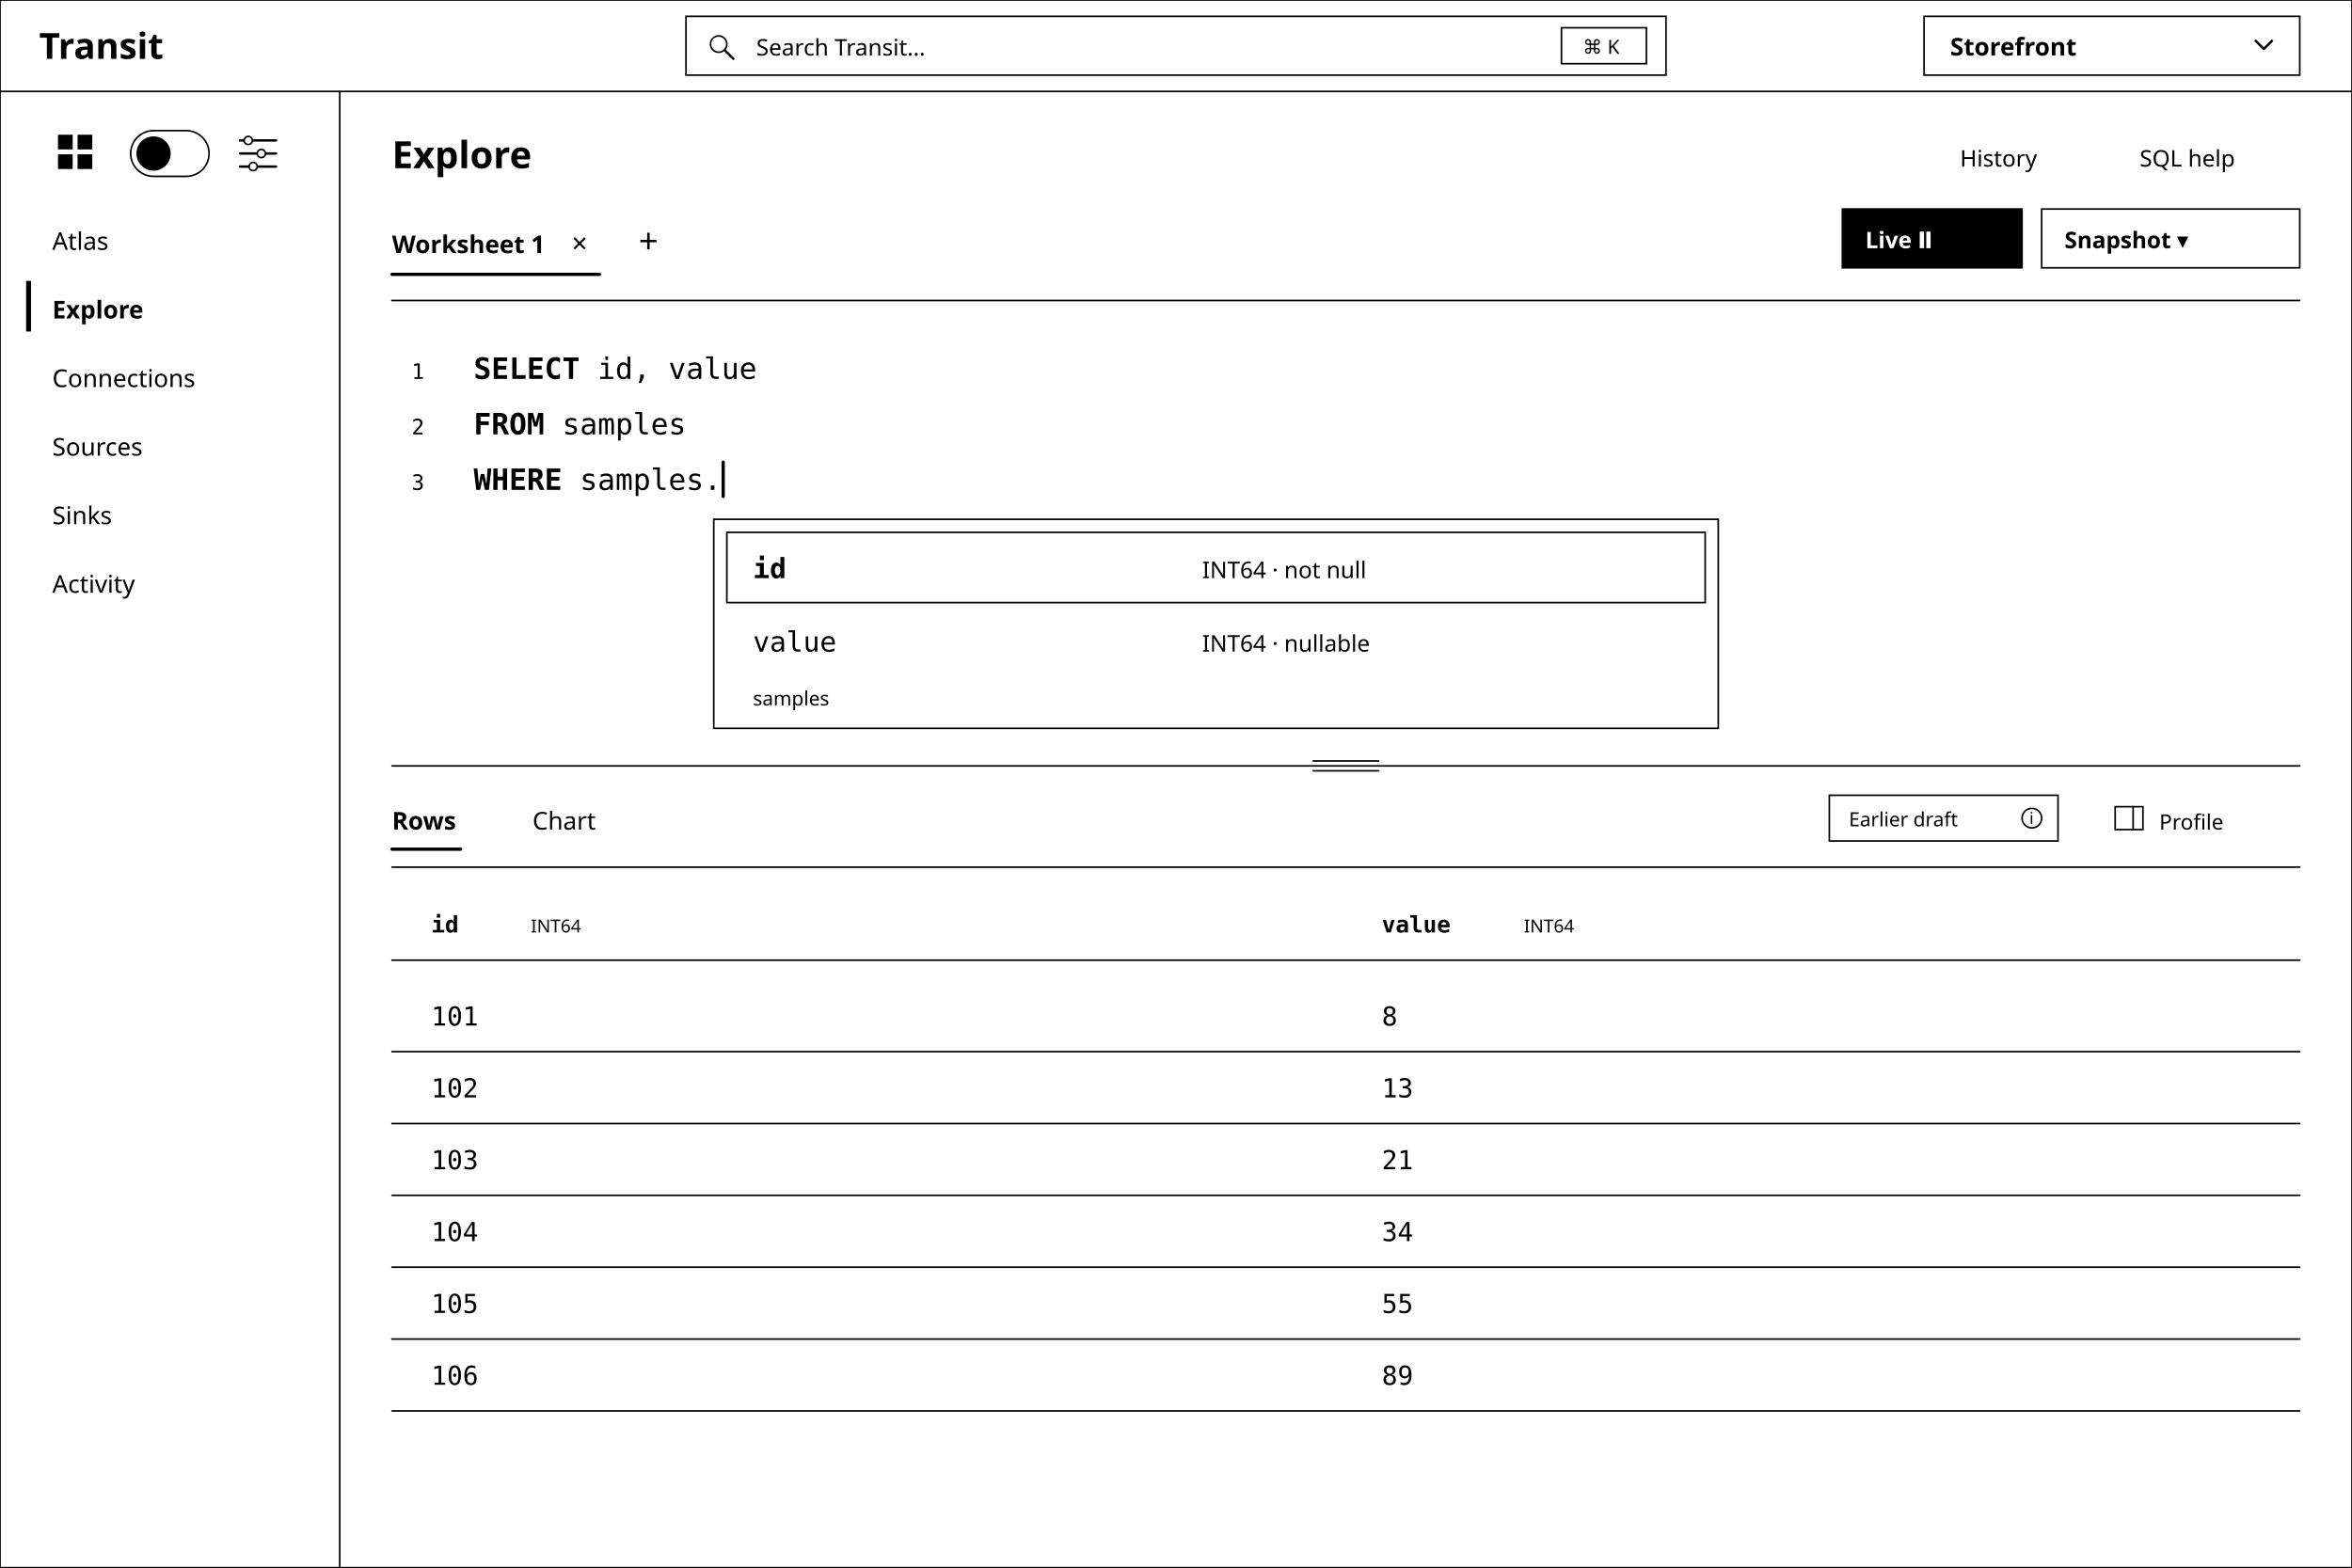
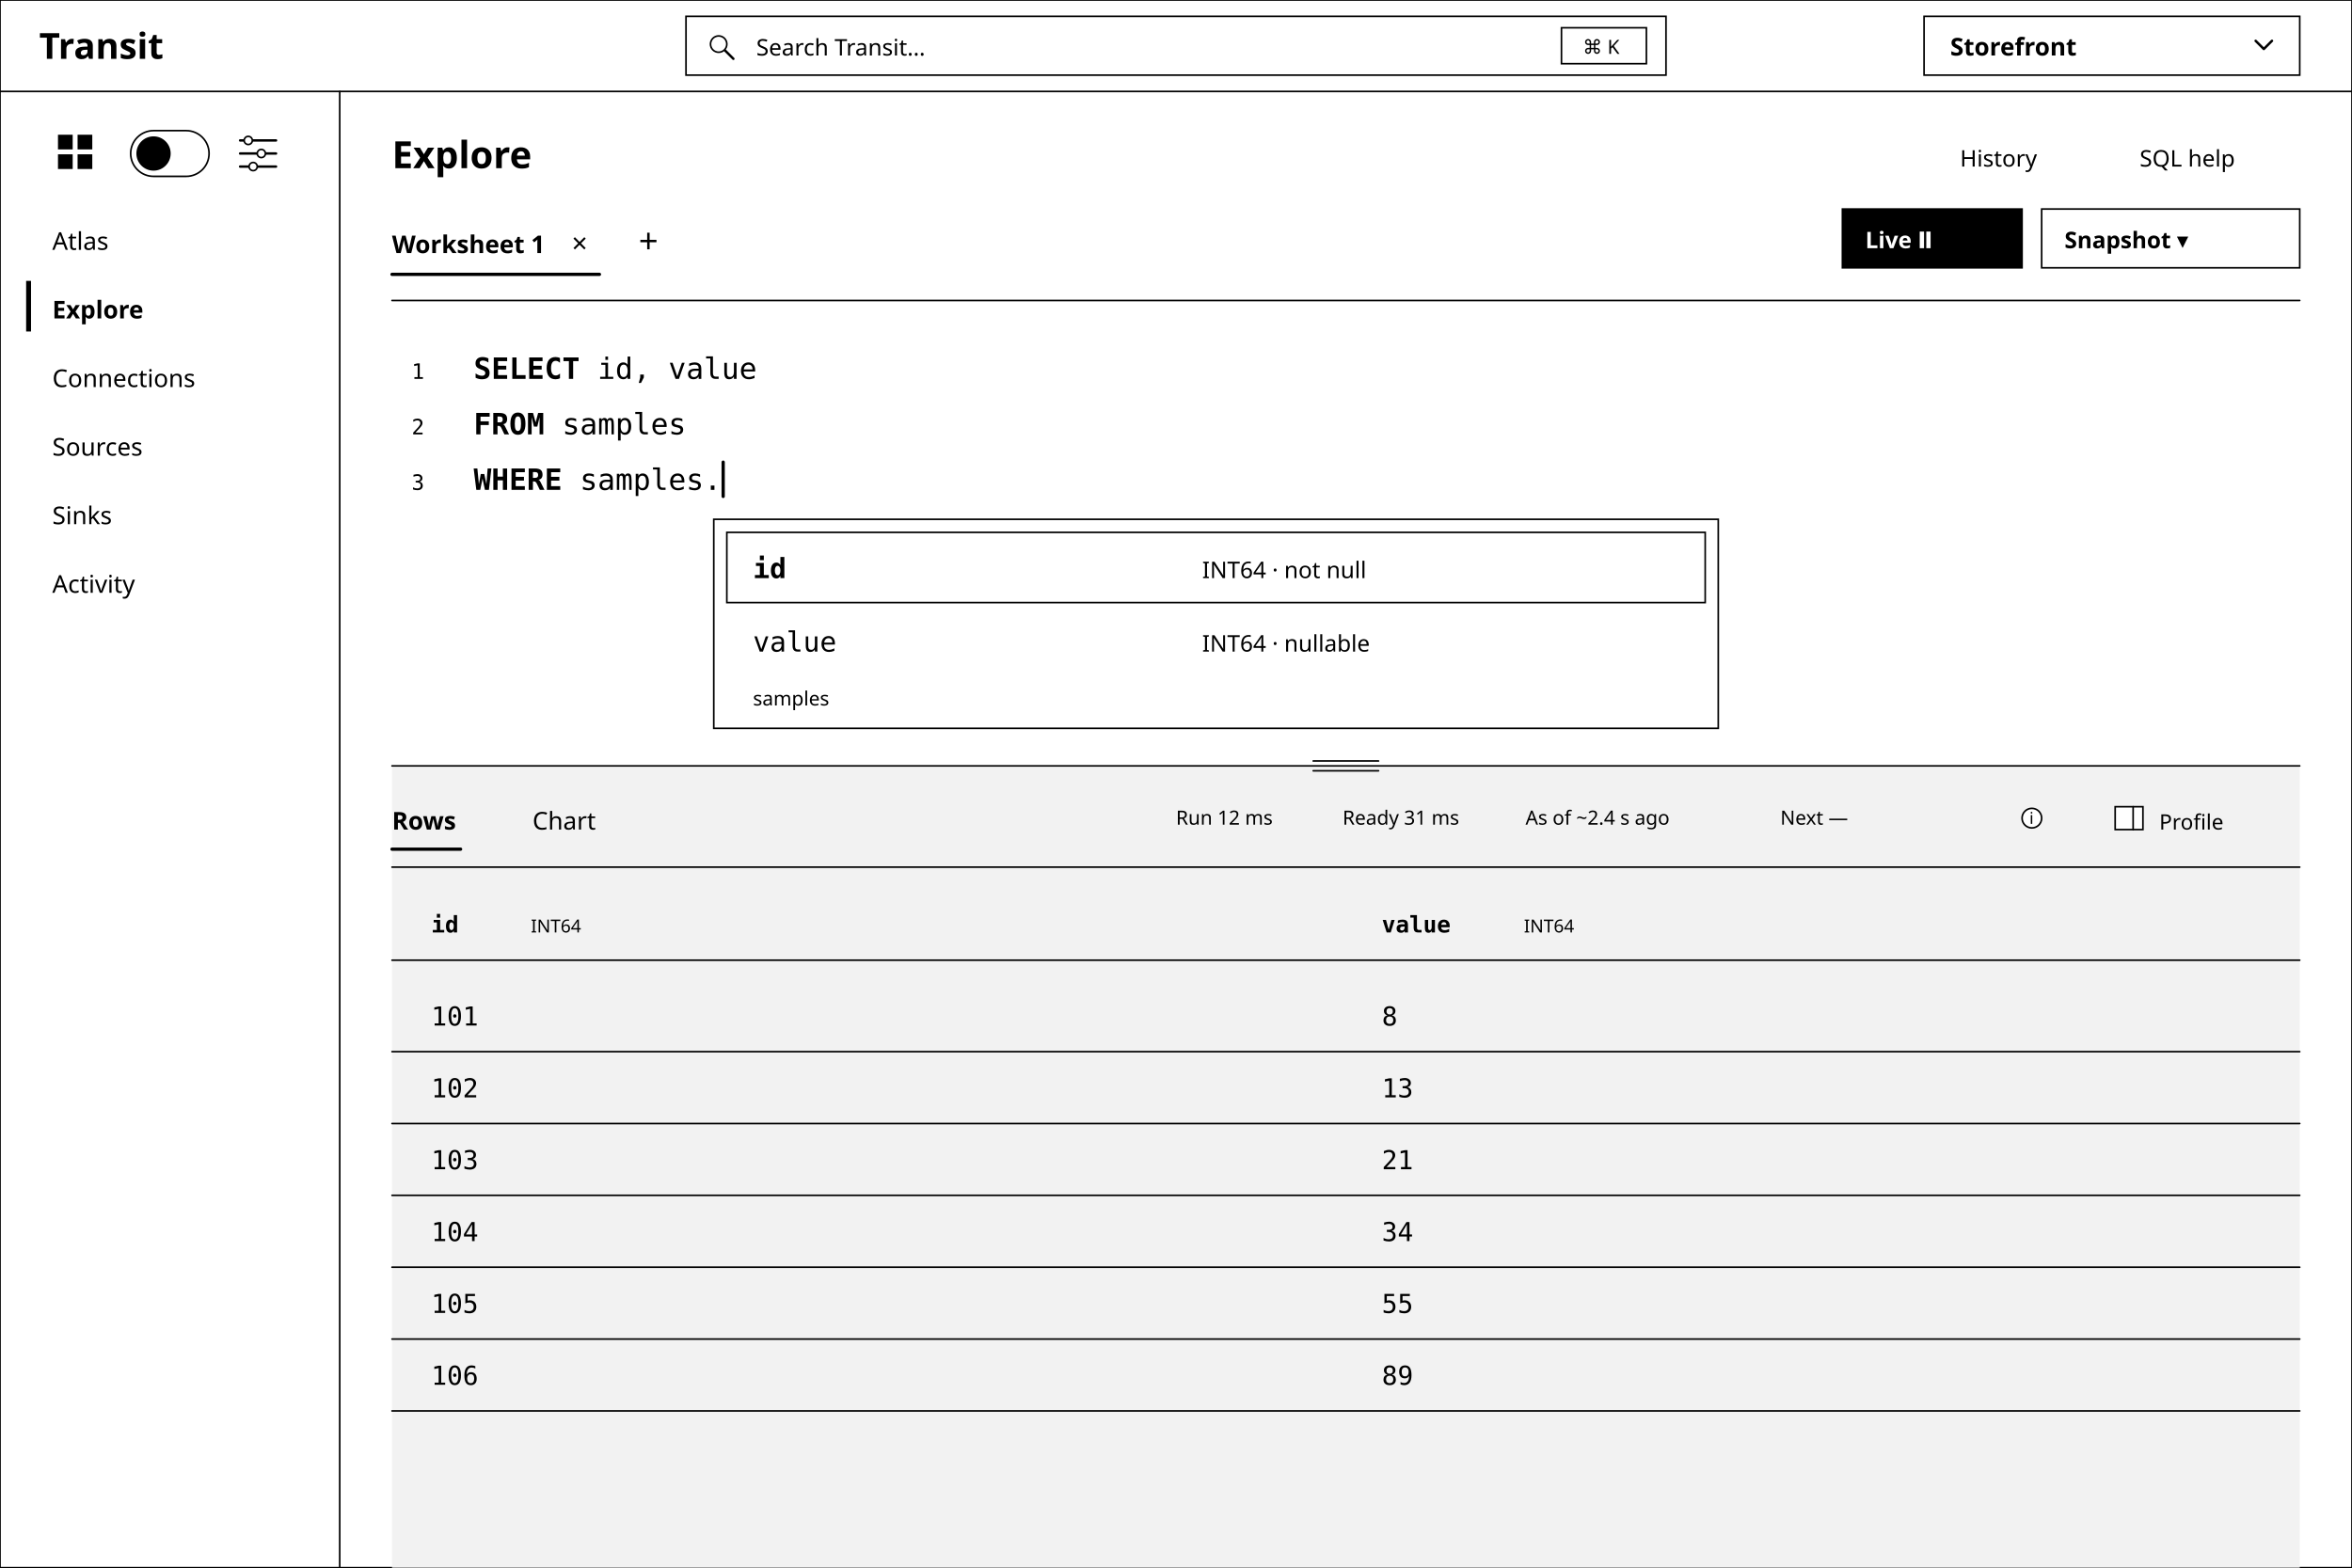
<svg xmlns="http://www.w3.org/2000/svg" width="1440" height="960" viewBox="0 0 1440 960" role="img" aria-labelledby="title desc">
  <rect x="0" y="0" width="1440" height="960" rx="0" fill="white" stroke="black" />
  <text x="24" y="36" font-family="sans-serif" font-size="22" font-weight="700" fill="black">Transit</text>
  <g role="img" aria-label="Search Transit. Command K or Control K opens context-aware power search.">
    <rect x="420" y="10" width="600" height="36" rx="0" fill="white" stroke="black" />
    <circle cx="440" cy="27" r="5" fill="white" stroke="black" />
    <path d="M444 31 l5 5" fill="none" stroke="black" stroke-width="1.5" stroke-linecap="round" stroke-linejoin="round" />
    <text x="463" y="34" font-family="sans-serif" font-size="14" font-weight="400" fill="black">Search Transit…</text>
    <rect x="956" y="17" width="52" height="22" rx="0" fill="white" stroke="black" />
    <text x="969" y="33" font-family="sans-serif" font-size="12" font-weight="400" fill="black">⌘ K</text>
  </g>
  <rect x="1178" y="10" width="230" height="36" rx="0" fill="white" stroke="black" />
  <text x="1194" y="34" font-family="sans-serif" font-size="15" font-weight="700" fill="black">Storefront</text>
  <path d="M1381 25 l5 5 l5 -5" fill="none" stroke="black" stroke-width="1.5" stroke-linecap="round" stroke-linejoin="round" />
  <path d="M0 56 H1440" fill="none" stroke="black" stroke-width="1" stroke-linecap="round" stroke-linejoin="round" />
  <path d="M208 56 L208 960" fill="none" stroke="black" stroke-width="1" stroke-linecap="round" stroke-linejoin="round" />
  <g role="img" aria-label="Area: Workspace. Workspace left; Operations right.">
    <rect x="36" y="83" width="8" height="8" rx="0" fill="black" stroke="black" />
    <rect x="36" y="95" width="8" height="8" rx="0" fill="black" stroke="black" />
    <rect x="48" y="83" width="8" height="8" rx="0" fill="black" stroke="black" />
    <rect x="48" y="95" width="8" height="8" rx="0" fill="black" stroke="black" />
    <rect x="80" y="80" width="48" height="28" rx="14" fill="white" stroke="black" />
    <circle cx="94" cy="94" r="10" fill="black" stroke="black" />
    <path d="M147 86 H169" fill="none" stroke="black" stroke-width="1.5" stroke-linecap="round" stroke-linejoin="round" />
    <circle cx="152" cy="86" r="2.5" fill="white" stroke="black" />
    <path d="M147 94 H169" fill="none" stroke="black" stroke-width="1.5" stroke-linecap="round" stroke-linejoin="round" />
    <circle cx="160" cy="94" r="2.5" fill="white" stroke="black" />
    <path d="M147 102 H169" fill="none" stroke="black" stroke-width="1.5" stroke-linecap="round" stroke-linejoin="round" />
    <circle cx="155" cy="102" r="2.5" fill="white" stroke="black" />
  </g>
  <text xml:space="preserve" x="32" y="153" font-family="sans-serif" font-size="15" font-weight="400" fill="black">Atlas</text>
  <rect x="16" y="172" width="3" height="31" rx="0" fill="black" stroke="none" />
  <text xml:space="preserve" x="32" y="195" font-family="sans-serif" font-size="15" font-weight="700" fill="black">Explore</text>
  <text xml:space="preserve" x="32" y="237" font-family="sans-serif" font-size="15" font-weight="400" fill="black">Connections</text>
  <text xml:space="preserve" x="32" y="279" font-family="sans-serif" font-size="15" font-weight="400" fill="black">Sources</text>
  <text xml:space="preserve" x="32" y="321" font-family="sans-serif" font-size="15" font-weight="400" fill="black">Sinks</text>
  <text xml:space="preserve" x="32" y="363" font-family="sans-serif" font-size="15" font-weight="400" fill="black">Activity</text>
  <text xml:space="preserve" x="240" y="103" font-family="sans-serif" font-size="23" font-weight="700" fill="black">Explore</text>
  <text xml:space="preserve" x="1200" y="102" font-family="sans-serif" font-size="14" font-weight="400" fill="black">History</text>
  <text xml:space="preserve" x="1310" y="102" font-family="sans-serif" font-size="14" font-weight="400" fill="black">SQL help</text>
  <text xml:space="preserve" x="240" y="155" font-family="sans-serif" font-size="15" font-weight="700" fill="black">Worksheet 1</text>
  <text xml:space="preserve" x="350" y="155" font-family="sans-serif" font-size="17" font-weight="400" fill="black">×</text>
  <text xml:space="preserve" x="391" y="155" font-family="sans-serif" font-size="21" font-weight="400" fill="black">+</text>
  <path d="M240 168 H367" fill="none" stroke="black" stroke-width="2" stroke-linecap="round" stroke-linejoin="round" />
  <rect x="1128" y="128" width="110" height="36" rx="0" fill="black" stroke="black" />
  <text x="1142" y="152" font-family="sans-serif" font-size="14" font-weight="700" fill="white">Live  Ⅱ</text>
  <rect x="1250" y="128" width="158" height="36" rx="0" fill="white" stroke="black" />
  <text x="1264" y="152" font-family="sans-serif" font-size="14" font-weight="700" fill="black">Snapshot  ▾</text>
  <path d="M240 184 H1408" fill="none" stroke="black" stroke-width="1" stroke-linecap="round" stroke-linejoin="round" />
  <text xml:space="preserve" x="252" y="232" font-family="monospace" font-size="13" font-weight="400" fill="black">1</text>
  <text xml:space="preserve" x="290" y="232" font-family="monospace" font-size="18" font-weight="700" fill="black">SELECT</text>
  <text xml:space="preserve" x="355.04" y="232" font-family="monospace" font-size="18" font-weight="400" fill="black"> id, value</text>
  <text xml:space="preserve" x="252" y="266" font-family="monospace" font-size="13" font-weight="400" fill="black">2</text>
  <text xml:space="preserve" x="290" y="266" font-family="monospace" font-size="18" font-weight="700" fill="black">FROM</text>
  <text xml:space="preserve" x="333.36" y="266" font-family="monospace" font-size="18" font-weight="400" fill="black"> samples</text>
  <text xml:space="preserve" x="252" y="300" font-family="monospace" font-size="13" font-weight="400" fill="black">3</text>
  <text xml:space="preserve" x="290" y="300" font-family="monospace" font-size="18" font-weight="700" fill="black">WHERE</text>
  <text xml:space="preserve" x="344.2" y="300" font-family="monospace" font-size="18" font-weight="400" fill="black"> samples.</text>
  <path d="M442.76 283 L442.76 304" fill="none" stroke="black" stroke-width="2" stroke-linecap="round" stroke-linejoin="round" />
  <rect x="437" y="318" width="615" height="128" rx="0" fill="white" stroke="black" />
  <rect x="445" y="326" width="599" height="43" rx="0" fill="white" stroke="black" />
  <text xml:space="preserve" x="461" y="354" font-family="monospace" font-size="17" font-weight="700" fill="black">id</text>
  <text xml:space="preserve" x="736" y="354" font-family="sans-serif" font-size="14" font-weight="400" fill="black">INT64 · not null</text>
  <text xml:space="preserve" x="461" y="399" font-family="monospace" font-size="17" font-weight="400" fill="black">value</text>
  <text xml:space="preserve" x="736" y="399" font-family="sans-serif" font-size="14" font-weight="400" fill="black">INT64 · nullable</text>
  <text xml:space="preserve" x="461" y="432" font-family="sans-serif" font-size="12" font-weight="400" fill="black">samples</text>
  <defs>
    <pattern id="stripe" patternUnits="userSpaceOnUse" width="5" height="5">
      <rect width="5" height="5" fill="white" />
      <path d="M-1 1 l2 -2 M0 5 l5 -5 M4 6 l2 -2" stroke="black" stroke-width="1" />
    </pattern>
  </defs>
+   <rect x="240" y="470" width="1168" height="490" fill="#f2f2f2" stroke="none" />
  <path d="M240 469 H1408" fill="none" stroke="black" stroke-width="1" stroke-linecap="round" stroke-linejoin="round" />
  <path d="M804 466 H844" fill="none" stroke="black" stroke-width="1" stroke-linecap="round" stroke-linejoin="round" />
  <path d="M804 472 H844" fill="none" stroke="black" stroke-width="1" stroke-linecap="round" stroke-linejoin="round" />
  <text x="240" y="508" font-family="sans-serif" font-size="15" font-weight="700" fill="black">Rows</text>
  <text x="326" y="508" font-family="sans-serif" font-size="15" font-weight="400" fill="black">Chart</text>
  <path d="M240 520 H282" fill="none" stroke="black" stroke-width="2" stroke-linecap="round" stroke-linejoin="round" />
-   <g role="img" aria-label="Earlier draft — Query info">
-     <rect x="1120" y="487" width="140" height="28" rx="0" fill="white" stroke="black" />
-     <text x="1132" y="506" font-family="sans-serif" font-size="12" font-weight="400" fill="black">Earlier draft</text>
+   <g role="img" aria-label="Query info — Previous statement; unresolved predicate. Run 12 ms. Ready 31 ms. As of ~2.4 s ago. Next —. Next is an estimated duration, not a countdown.">
+     <text x="720" y="505" font-family="sans-serif" font-size="12" font-weight="400" fill="black">Run 12 ms</text>
+     <text x="822" y="505" font-family="sans-serif" font-size="12" font-weight="400" fill="black">Ready 31 ms</text>
+     <text x="934" y="505" font-family="sans-serif" font-size="12" font-weight="400" fill="black">As of ~2.4 s ago</text>
+     <text x="1090" y="505" font-family="sans-serif" font-size="12" font-weight="400" fill="black">Next —</text>
    <circle cx="1244" cy="501" r="6" fill="white" stroke="black" />
    <text x="1242.5" y="504.5" font-family="sans-serif" font-size="10" font-weight="400" fill="black">i</text>
  </g>
  <rect x="1295" y="494" width="17" height="14" rx="0" fill="white" stroke="black" />
  <path d="M1306 494 L1306 508" fill="none" stroke="black" stroke-width="1" stroke-linecap="round" stroke-linejoin="round" />
  <text x="1322" y="508" font-family="sans-serif" font-size="13" font-weight="400" fill="black">Profile</text>
  <path d="M240 531 H1408" fill="none" stroke="black" stroke-width="1" stroke-linecap="round" stroke-linejoin="round" />
  <text x="264" y="571" font-family="monospace" font-size="14" font-weight="700" fill="black">id</text>
  <text x="325" y="571" font-family="sans-serif" font-size="11" font-weight="400" fill="black">INT64</text>
  <text x="846" y="571" font-family="monospace" font-size="14" font-weight="700" fill="black">value</text>
  <text x="933" y="571" font-family="sans-serif" font-size="11" font-weight="400" fill="black">INT64</text>
  <path d="M240 588 H1408" fill="none" stroke="black" stroke-width="1" stroke-linecap="round" stroke-linejoin="round" />
  <text x="264" y="628" font-family="monospace" font-size="16" font-weight="400" fill="black">101</text>
  <text x="846" y="628" font-family="monospace" font-size="16" font-weight="400" fill="black">8</text>
  <path d="M240 644 H1408" fill="none" stroke="black" stroke-width="1" stroke-linecap="round" stroke-linejoin="round" />
  <text x="264" y="672" font-family="monospace" font-size="16" font-weight="400" fill="black">102</text>
  <text x="846" y="672" font-family="monospace" font-size="16" font-weight="400" fill="black">13</text>
  <path d="M240 688 H1408" fill="none" stroke="black" stroke-width="1" stroke-linecap="round" stroke-linejoin="round" />
  <text x="264" y="716" font-family="monospace" font-size="16" font-weight="400" fill="black">103</text>
  <text x="846" y="716" font-family="monospace" font-size="16" font-weight="400" fill="black">21</text>
  <path d="M240 732 H1408" fill="none" stroke="black" stroke-width="1" stroke-linecap="round" stroke-linejoin="round" />
  <text x="264" y="760" font-family="monospace" font-size="16" font-weight="400" fill="black">104</text>
  <text x="846" y="760" font-family="monospace" font-size="16" font-weight="400" fill="black">34</text>
  <path d="M240 776 H1408" fill="none" stroke="black" stroke-width="1" stroke-linecap="round" stroke-linejoin="round" />
  <text x="264" y="804" font-family="monospace" font-size="16" font-weight="400" fill="black">105</text>
  <text x="846" y="804" font-family="monospace" font-size="16" font-weight="400" fill="black">55</text>
  <path d="M240 820 H1408" fill="none" stroke="black" stroke-width="1" stroke-linecap="round" stroke-linejoin="round" />
  <text x="264" y="848" font-family="monospace" font-size="16" font-weight="400" fill="black">106</text>
  <text x="846" y="848" font-family="monospace" font-size="16" font-weight="400" fill="black">89</text>
  <path d="M240 864 H1408" fill="none" stroke="black" stroke-width="1" stroke-linecap="round" stroke-linejoin="round" />
</svg>
